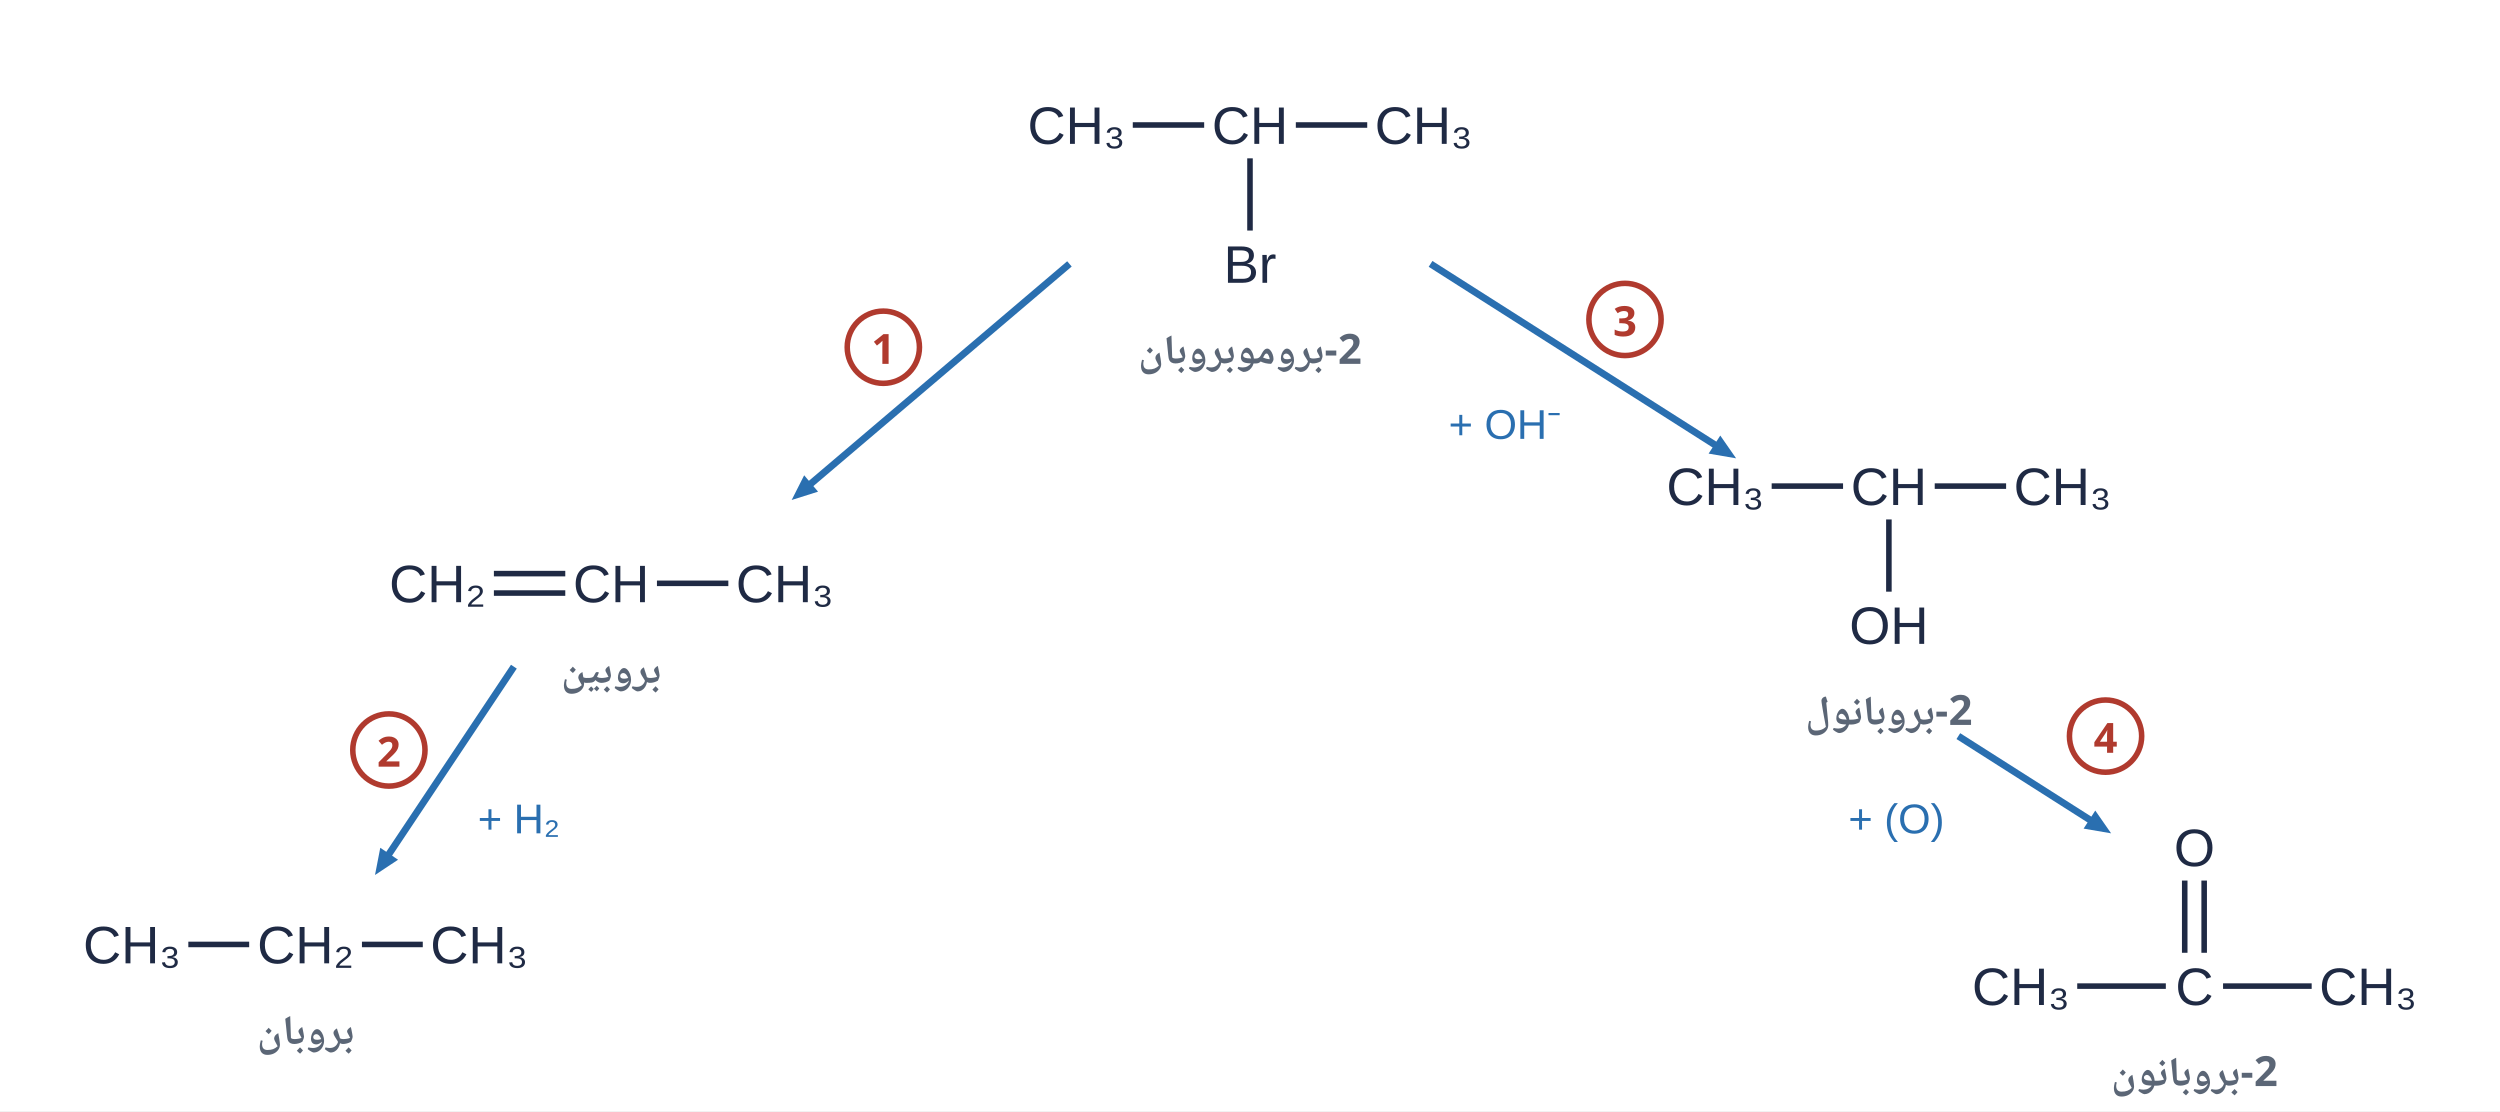
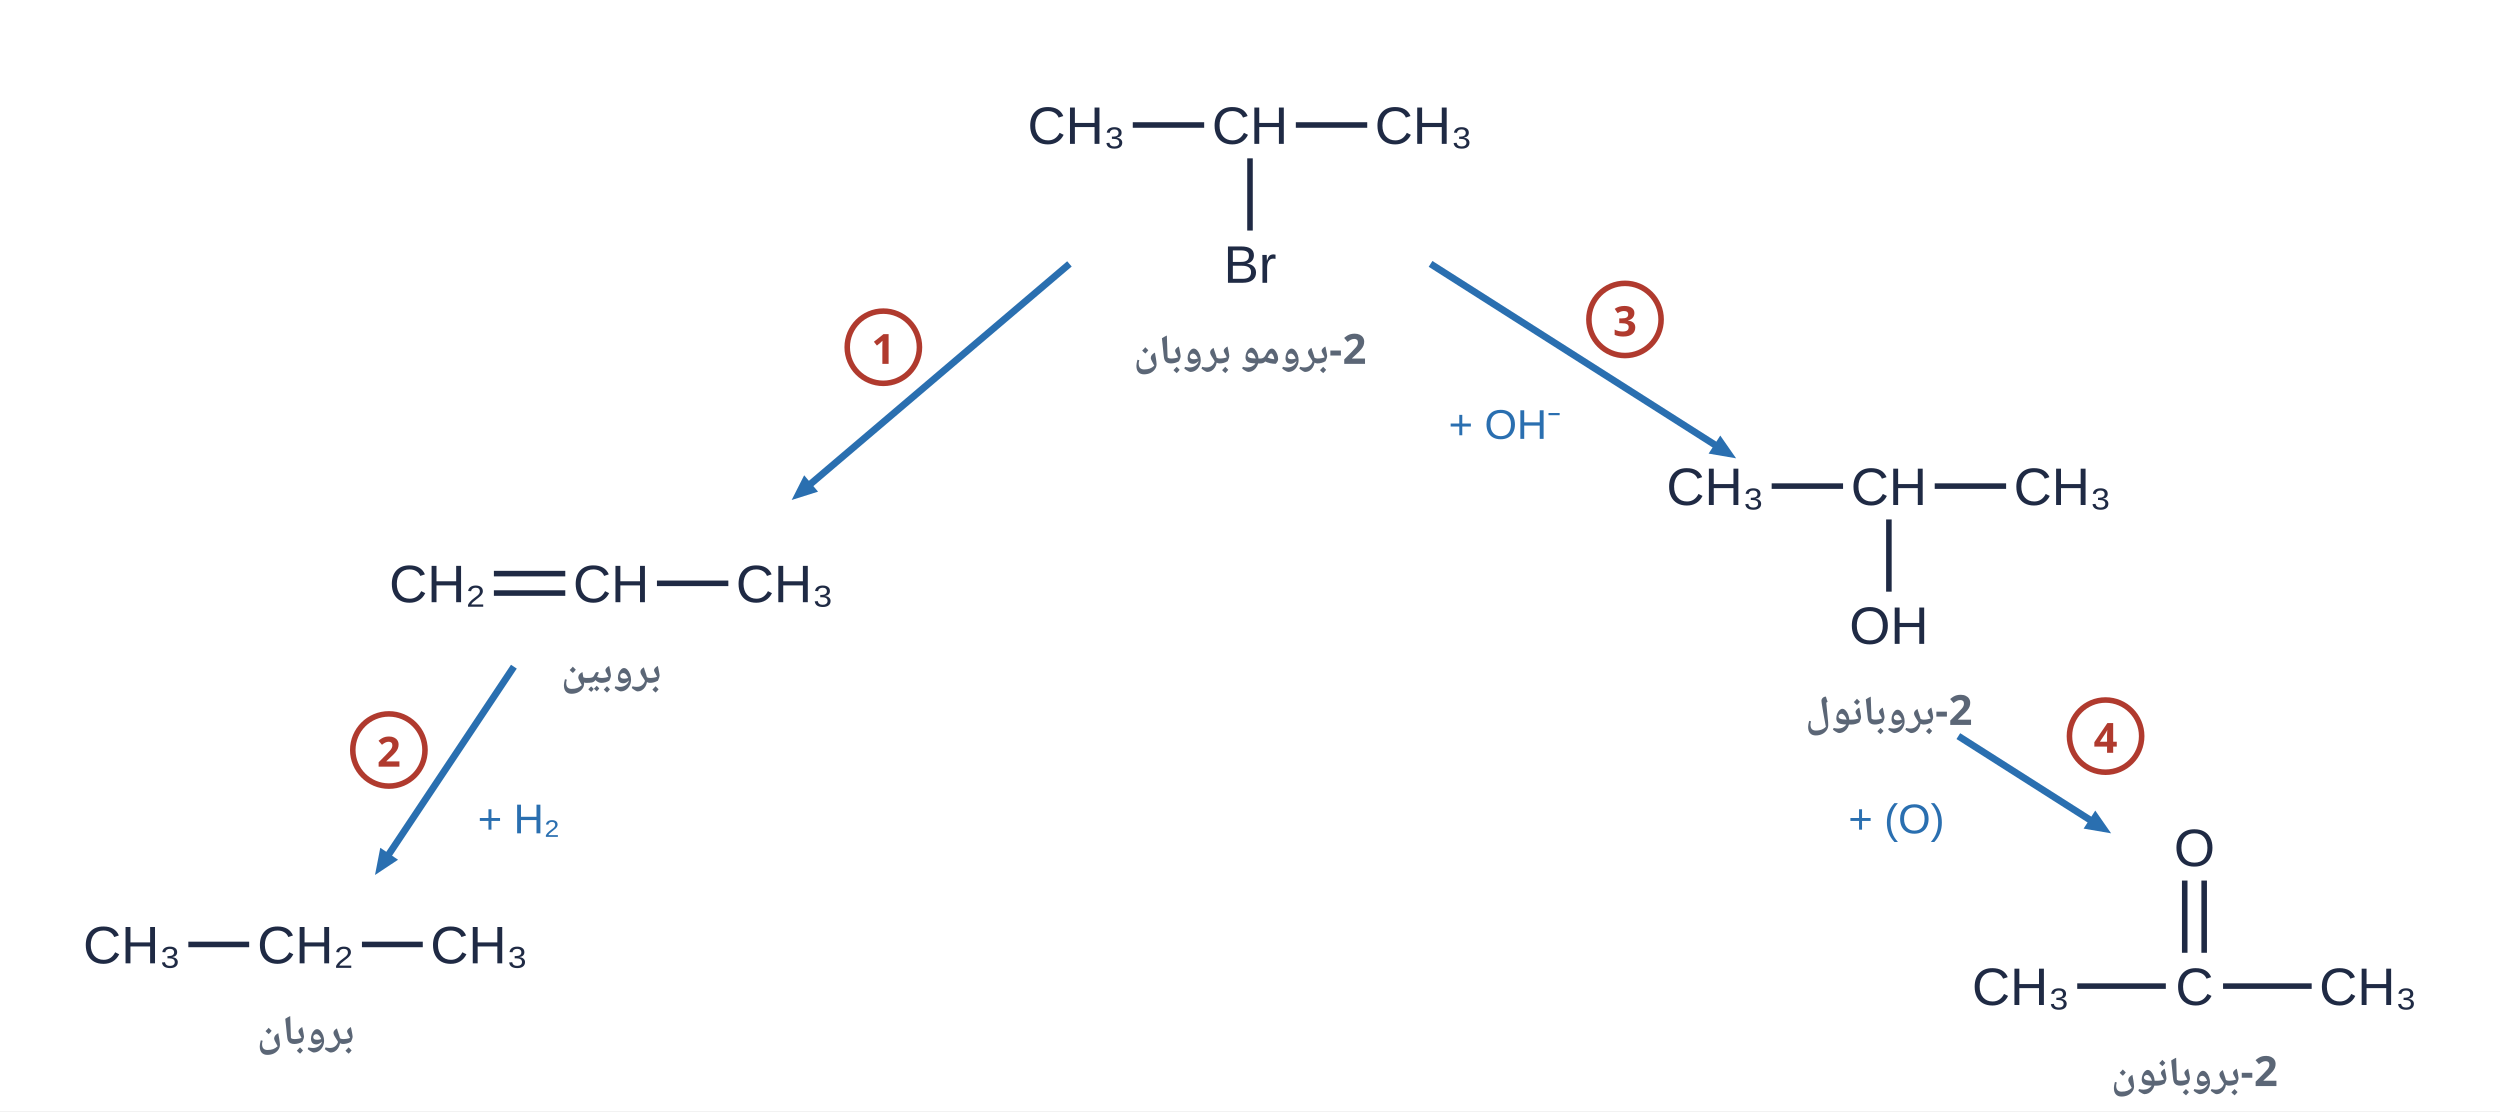
<svg xmlns="http://www.w3.org/2000/svg" viewBox="0 0 900 400" width="900" height="400">
  <rect width="900" height="400" fill="#fff" />
  <line x1="407.8" y1="45.0" x2="433.5" y2="45.0" stroke="#1f2a44" stroke-width="2" />
  <line x1="466.5" y1="45.0" x2="492.2" y2="45.0" stroke="#1f2a44" stroke-width="2" />
  <line x1="450.0" y1="57.0" x2="450.0" y2="83.0" stroke="#1f2a44" stroke-width="2" />
  <text x="387.5" y="51.8" text-anchor="middle" font-size="19" fill="#1f2a44" font-weight="normal" font-family="'IBM Plex Sans Arabic','Noto Naskh Arabic',Tahoma,Arial,sans-serif">CH₃</text>
  <text x="450.0" y="51.8" text-anchor="middle" font-size="19" fill="#1f2a44" font-weight="normal" font-family="'IBM Plex Sans Arabic','Noto Naskh Arabic',Tahoma,Arial,sans-serif">CH</text>
  <text x="512.5" y="51.8" text-anchor="middle" font-size="19" fill="#1f2a44" font-weight="normal" font-family="'IBM Plex Sans Arabic','Noto Naskh Arabic',Tahoma,Arial,sans-serif">CH₃</text>
  <text x="450.0" y="101.8" text-anchor="middle" font-size="19" fill="#1f2a44" font-weight="normal" font-family="'IBM Plex Sans Arabic','Noto Naskh Arabic',Tahoma,Arial,sans-serif">Br</text>
-   <text x="450" y="130.98" text-anchor="middle" font-size="15" fill="#5b6676" font-weight="bold" font-family="'IBM Plex Sans Arabic','Noto Naskh Arabic',Tahoma,Arial,sans-serif" direction="rtl">2-بروموبروبان</text>
+   <text x="450" y="130.98" text-anchor="middle" font-size="15" fill="#5b6676" font-weight="bold" font-family="'IBM Plex Sans Arabic','Noto Naskh Arabic',Tahoma,Arial,sans-serif" direction="rtl">2-برومو بروبان</text>
  <line x1="177.8" y1="206.5" x2="203.5" y2="206.5" stroke="#1f2a44" stroke-width="2" />
  <line x1="177.8" y1="213.5" x2="203.5" y2="213.5" stroke="#1f2a44" stroke-width="2" />
  <line x1="236.5" y1="210.0" x2="262.2" y2="210.0" stroke="#1f2a44" stroke-width="2" />
  <text x="157.5" y="216.8" text-anchor="middle" font-size="19" fill="#1f2a44" font-weight="normal" font-family="'IBM Plex Sans Arabic','Noto Naskh Arabic',Tahoma,Arial,sans-serif">CH₂</text>
  <text x="220.0" y="216.8" text-anchor="middle" font-size="19" fill="#1f2a44" font-weight="normal" font-family="'IBM Plex Sans Arabic','Noto Naskh Arabic',Tahoma,Arial,sans-serif">CH</text>
  <text x="282.5" y="216.8" text-anchor="middle" font-size="19" fill="#1f2a44" font-weight="normal" font-family="'IBM Plex Sans Arabic','Noto Naskh Arabic',Tahoma,Arial,sans-serif">CH₃</text>
  <text x="220" y="245.98" text-anchor="middle" font-size="15" fill="#5b6676" font-weight="bold" font-family="'IBM Plex Sans Arabic','Noto Naskh Arabic',Tahoma,Arial,sans-serif" direction="rtl">بروبين</text>
  <line x1="67.8" y1="340.0" x2="89.7" y2="340.0" stroke="#1f2a44" stroke-width="2" />
  <line x1="130.3" y1="340.0" x2="152.2" y2="340.0" stroke="#1f2a44" stroke-width="2" />
  <text x="47.5" y="346.8" text-anchor="middle" font-size="19" fill="#1f2a44" font-weight="normal" font-family="'IBM Plex Sans Arabic','Noto Naskh Arabic',Tahoma,Arial,sans-serif">CH₃</text>
  <text x="110.0" y="346.8" text-anchor="middle" font-size="19" fill="#1f2a44" font-weight="normal" font-family="'IBM Plex Sans Arabic','Noto Naskh Arabic',Tahoma,Arial,sans-serif">CH₂</text>
  <text x="172.5" y="346.8" text-anchor="middle" font-size="19" fill="#1f2a44" font-weight="normal" font-family="'IBM Plex Sans Arabic','Noto Naskh Arabic',Tahoma,Arial,sans-serif">CH₃</text>
  <text x="110" y="375.98" text-anchor="middle" font-size="15" fill="#5b6676" font-weight="bold" font-family="'IBM Plex Sans Arabic','Noto Naskh Arabic',Tahoma,Arial,sans-serif" direction="rtl">بروبان</text>
  <line x1="637.8" y1="175.0" x2="663.5" y2="175.0" stroke="#1f2a44" stroke-width="2" />
  <line x1="696.5" y1="175.0" x2="722.2" y2="175.0" stroke="#1f2a44" stroke-width="2" />
  <line x1="680.0" y1="187.0" x2="680.0" y2="213.0" stroke="#1f2a44" stroke-width="2" />
  <text x="617.5" y="181.8" text-anchor="middle" font-size="19" fill="#1f2a44" font-weight="normal" font-family="'IBM Plex Sans Arabic','Noto Naskh Arabic',Tahoma,Arial,sans-serif">CH₃</text>
  <text x="680.0" y="181.8" text-anchor="middle" font-size="19" fill="#1f2a44" font-weight="normal" font-family="'IBM Plex Sans Arabic','Noto Naskh Arabic',Tahoma,Arial,sans-serif">CH</text>
  <text x="742.5" y="181.8" text-anchor="middle" font-size="19" fill="#1f2a44" font-weight="normal" font-family="'IBM Plex Sans Arabic','Noto Naskh Arabic',Tahoma,Arial,sans-serif">CH₃</text>
  <text x="680.0" y="231.8" text-anchor="middle" font-size="19" fill="#1f2a44" font-weight="normal" font-family="'IBM Plex Sans Arabic','Noto Naskh Arabic',Tahoma,Arial,sans-serif">OH</text>
  <text x="680" y="260.98" text-anchor="middle" font-size="15" fill="#5b6676" font-weight="bold" font-family="'IBM Plex Sans Arabic','Noto Naskh Arabic',Tahoma,Arial,sans-serif" direction="rtl">2-بروبانول</text>
  <line x1="747.8" y1="355.0" x2="779.7" y2="355.0" stroke="#1f2a44" stroke-width="2" />
  <line x1="800.3" y1="355.0" x2="832.2" y2="355.0" stroke="#1f2a44" stroke-width="2" />
  <line x1="786.5" y1="343.0" x2="786.5" y2="317.0" stroke="#1f2a44" stroke-width="2" />
  <line x1="793.5" y1="343.0" x2="793.5" y2="317.0" stroke="#1f2a44" stroke-width="2" />
  <text x="727.5" y="361.8" text-anchor="middle" font-size="19" fill="#1f2a44" font-weight="normal" font-family="'IBM Plex Sans Arabic','Noto Naskh Arabic',Tahoma,Arial,sans-serif">CH₃</text>
  <text x="790.0" y="361.8" text-anchor="middle" font-size="19" fill="#1f2a44" font-weight="normal" font-family="'IBM Plex Sans Arabic','Noto Naskh Arabic',Tahoma,Arial,sans-serif">C</text>
  <text x="852.5" y="361.8" text-anchor="middle" font-size="19" fill="#1f2a44" font-weight="normal" font-family="'IBM Plex Sans Arabic','Noto Naskh Arabic',Tahoma,Arial,sans-serif">CH₃</text>
  <text x="790.0" y="311.8" text-anchor="middle" font-size="19" fill="#1f2a44" font-weight="normal" font-family="'IBM Plex Sans Arabic','Noto Naskh Arabic',Tahoma,Arial,sans-serif">O</text>
  <text x="790" y="390.98" text-anchor="middle" font-size="15" fill="#5b6676" font-weight="bold" font-family="'IBM Plex Sans Arabic','Noto Naskh Arabic',Tahoma,Arial,sans-serif" direction="rtl">2-بروبانون</text>
  <line x1="385" y1="95" x2="289.572" y2="176.114" stroke="#2a6fb0" stroke-width="2.5" />
  <polygon points="285,180 289.5,171.1 294.5,177.0" fill="#2a6fb0" />
  <circle cx="318" cy="125" r="13" fill="#fff" stroke="#b03a2e" stroke-width="2" />
  <text x="318" y="131" text-anchor="middle" font-size="15" fill="#b03a2e" font-weight="bold" font-family="'IBM Plex Sans Arabic','Noto Naskh Arabic',Tahoma,Arial,sans-serif">1</text>
  <line x1="185" y1="240" x2="138.328" y2="310.008" stroke="#2a6fb0" stroke-width="2.5" />
  <polygon points="135,315 136.9,305.2 143.3,309.5" fill="#2a6fb0" />
  <circle cx="140" cy="270" r="13" fill="#fff" stroke="#b03a2e" stroke-width="2" />
  <text x="140" y="276" text-anchor="middle" font-size="15" fill="#b03a2e" font-weight="bold" font-family="'IBM Plex Sans Arabic','Noto Naskh Arabic',Tahoma,Arial,sans-serif">2</text>
  <line x1="515" y1="95" x2="619.938" y2="161.779" stroke="#2a6fb0" stroke-width="2.5" />
  <polygon points="625,165 615.1,163.3 619.3,156.8" fill="#2a6fb0" />
  <circle cx="585" cy="115" r="13" fill="#fff" stroke="#b03a2e" stroke-width="2" />
  <text x="585" y="121" text-anchor="middle" font-size="15" fill="#b03a2e" font-weight="bold" font-family="'IBM Plex Sans Arabic','Noto Naskh Arabic',Tahoma,Arial,sans-serif">3</text>
  <line x1="705" y1="265" x2="754.938" y2="296.779" stroke="#2a6fb0" stroke-width="2.5" />
  <polygon points="760,300 750.1,298.3 754.3,291.8" fill="#2a6fb0" />
  <circle cx="758" cy="265" r="13" fill="#fff" stroke="#b03a2e" stroke-width="2" />
  <text x="758" y="271" text-anchor="middle" font-size="15" fill="#b03a2e" font-weight="bold" font-family="'IBM Plex Sans Arabic','Noto Naskh Arabic',Tahoma,Arial,sans-serif">4</text>
  <text x="172" y="300" text-anchor="start" font-size="15" fill="#2a6fb0" font-weight="normal" font-family="'IBM Plex Sans Arabic','Noto Naskh Arabic',Tahoma,Arial,sans-serif">+ H₂</text>
  <text x="562" y="158" text-anchor="end" font-size="15" fill="#2a6fb0" font-weight="normal" font-family="'IBM Plex Sans Arabic','Noto Naskh Arabic',Tahoma,Arial,sans-serif">+ OH⁻</text>
  <text x="700" y="300" text-anchor="end" font-size="15" fill="#2a6fb0" font-weight="normal" font-family="'IBM Plex Sans Arabic','Noto Naskh Arabic',Tahoma,Arial,sans-serif">+ (O)</text>
</svg>
